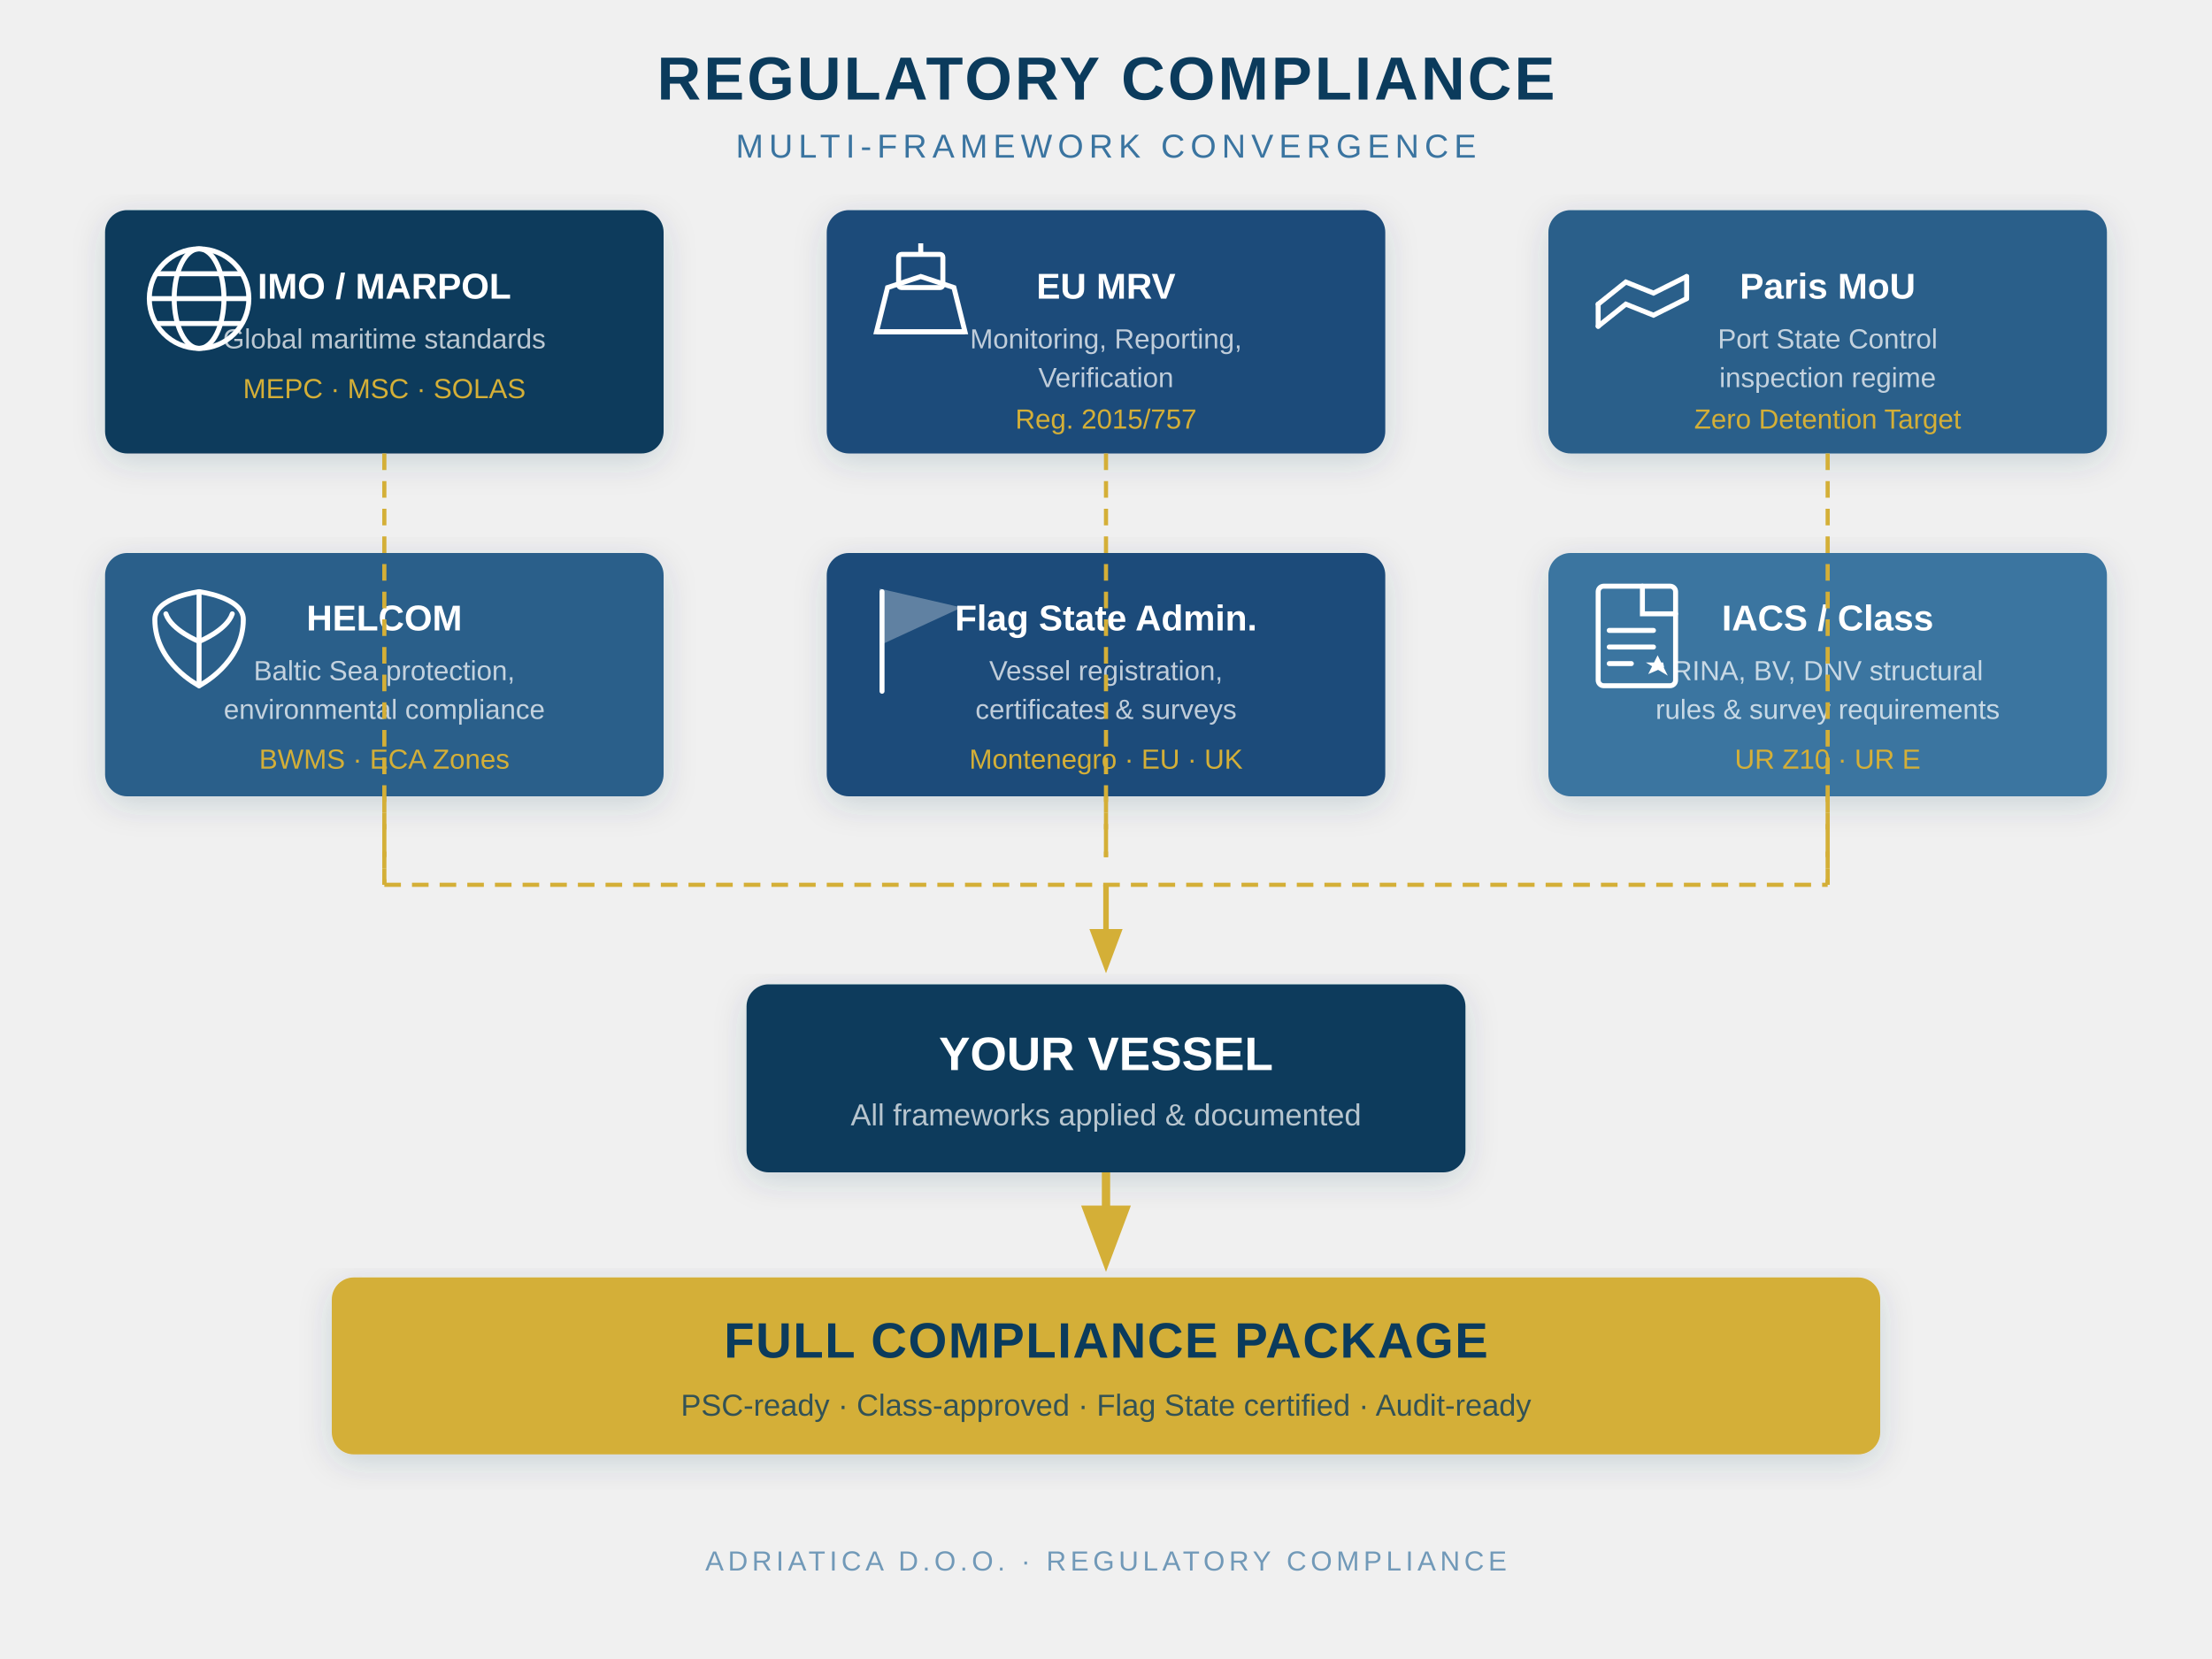
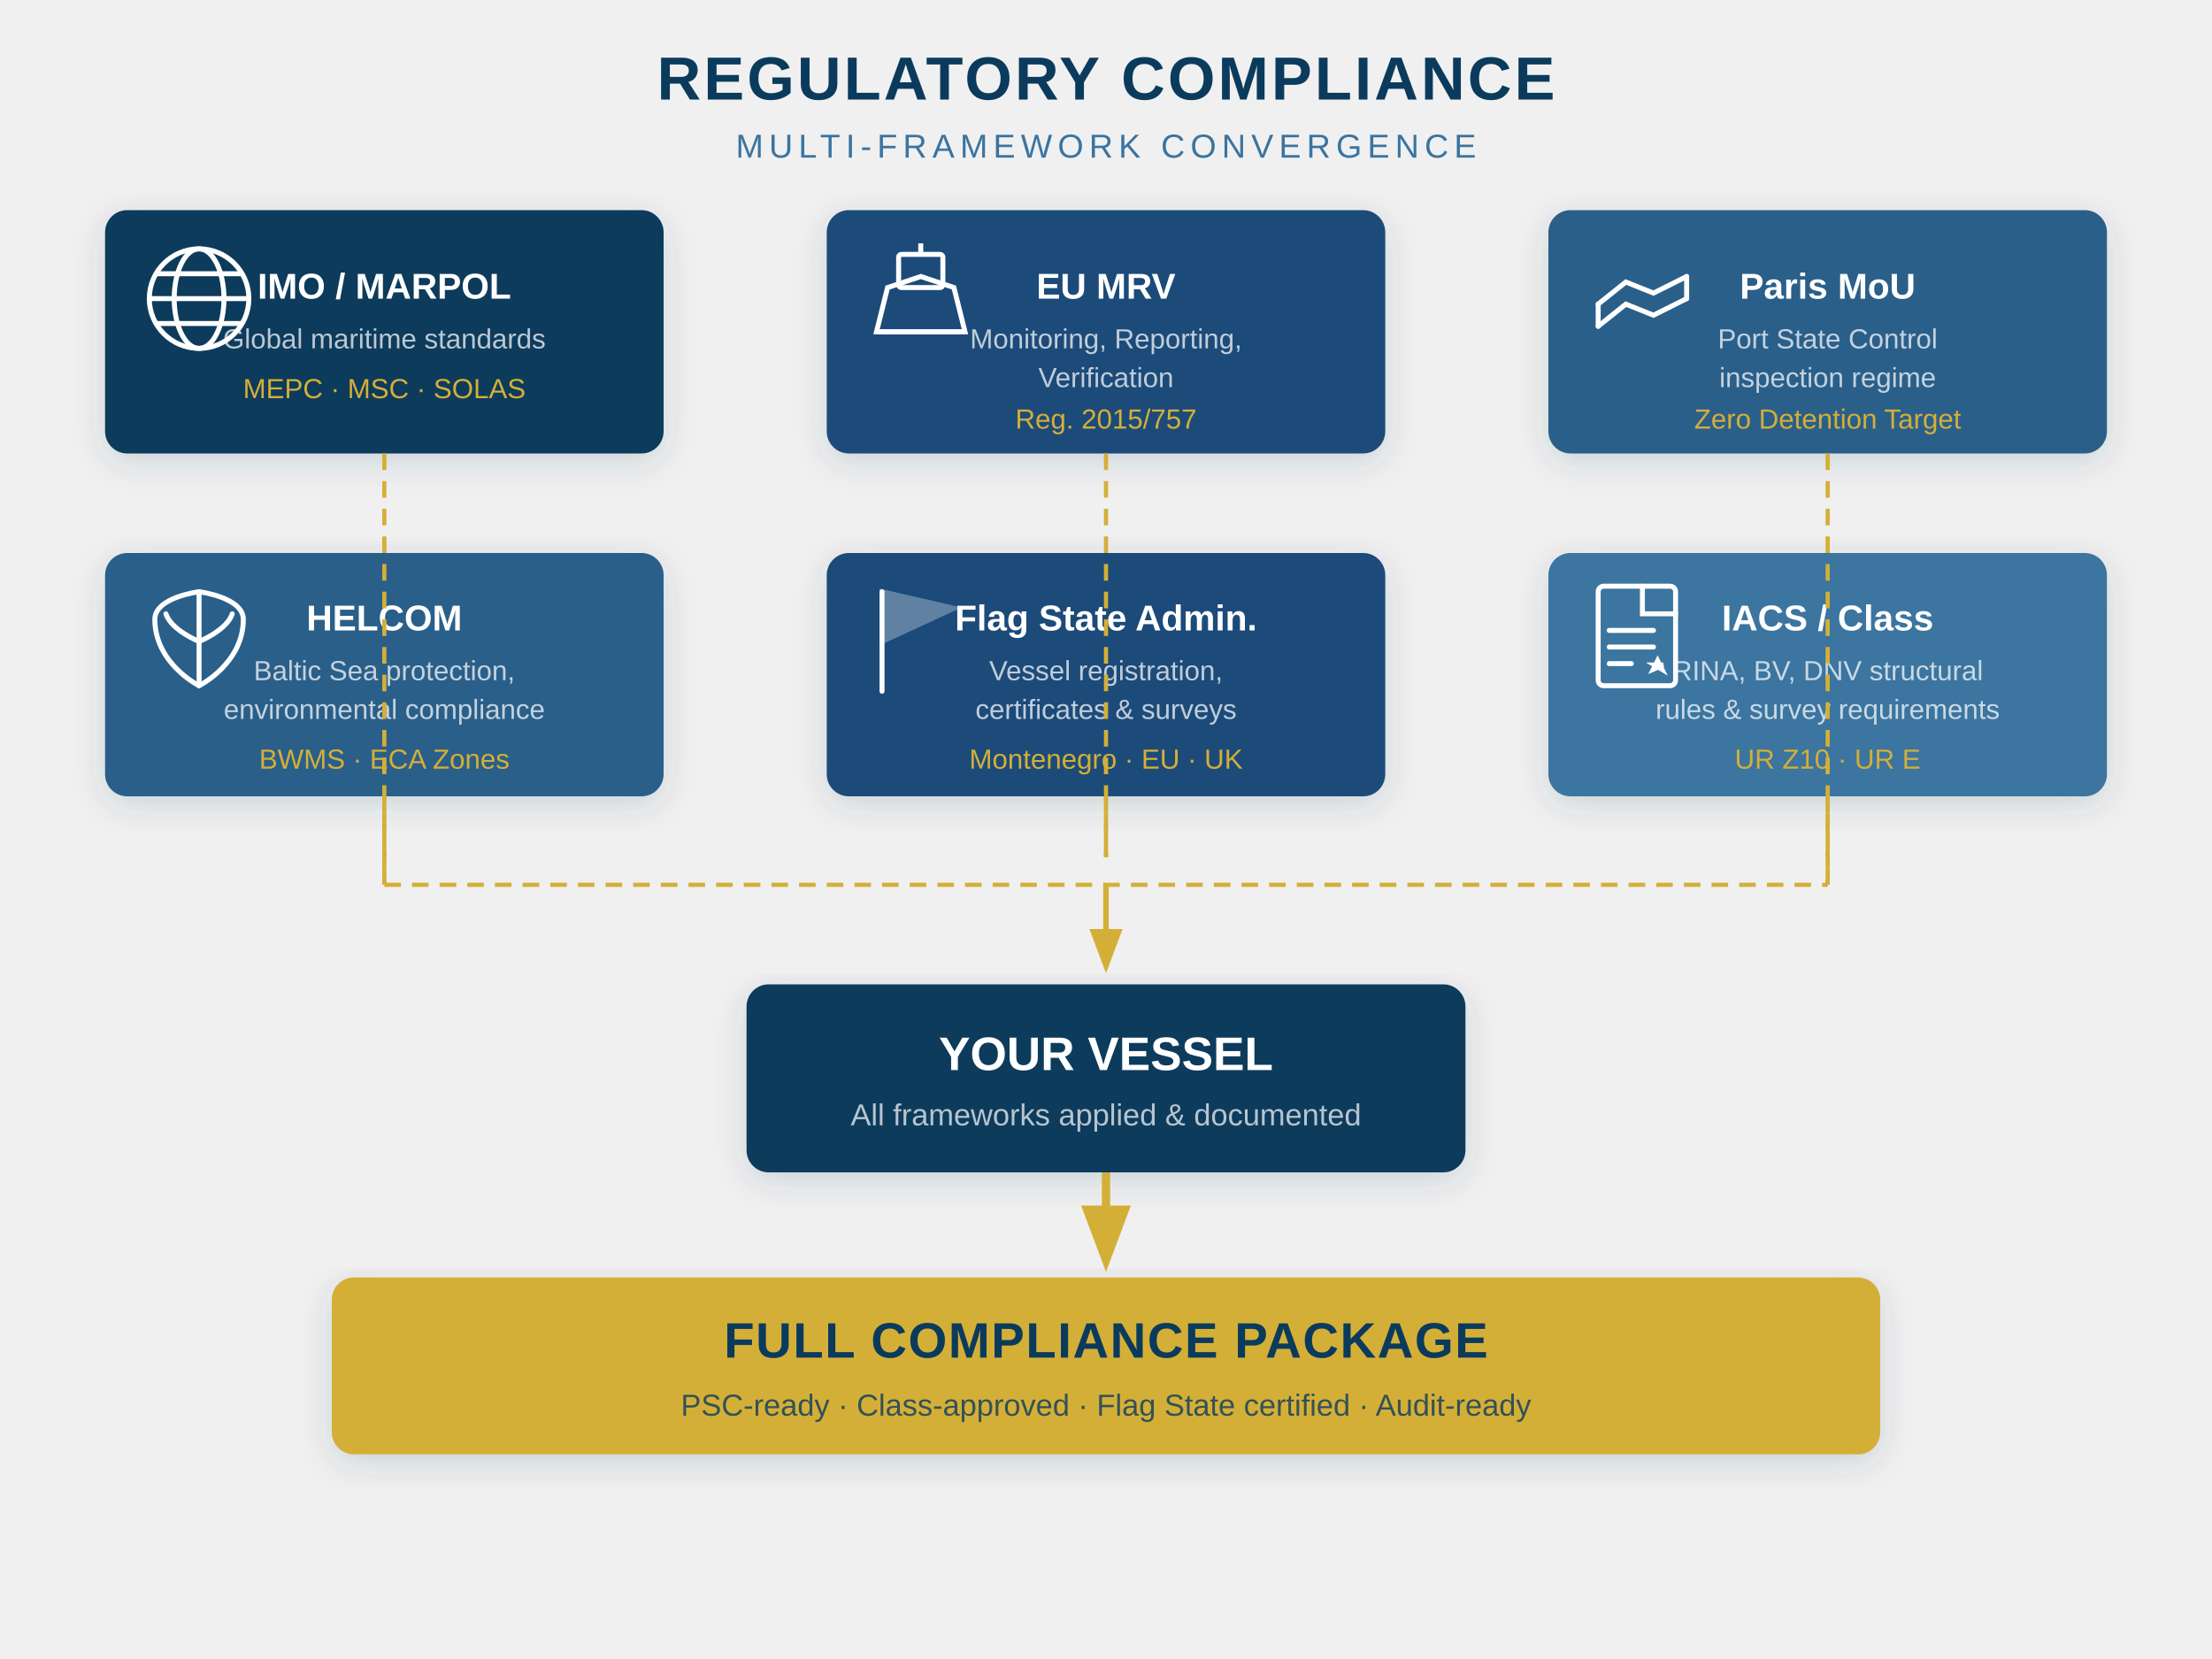
<svg xmlns="http://www.w3.org/2000/svg" viewBox="0 0 800 600" width="800" height="600">
  <defs>
    <filter id="sh5" x="-10%" y="-10%" width="120%" height="130%">
      <feDropShadow dx="0" dy="3" stdDeviation="6" flood-color="rgba(11,59,92,0.16)" />
    </filter>
    <marker id="arr5" markerWidth="8" markerHeight="8" refX="6" refY="3" orient="auto">
      <path d="M0,0 L0,6 L8,3 Z" fill="#D4AF37" />
    </marker>
  </defs>
  <text x="400" y="36" text-anchor="middle" font-family="Arial,Helvetica,sans-serif" font-size="22" font-weight="700" fill="#0B3B5C" letter-spacing="1">
    REGULATORY COMPLIANCE
  </text>
  <text x="400" y="57" text-anchor="middle" font-family="Arial,Helvetica,sans-serif" font-size="12" fill="#3A74A0" letter-spacing="2">MULTI-FRAMEWORK CONVERGENCE</text>
  <rect x="38" y="76" width="202" height="88" rx="8" fill="#0B3B5C" filter="url(#sh5)" />
  <g transform="translate(52,88)" stroke="white" stroke-width="1.8" fill="none">
    <circle cx="20" cy="20" r="18" />
    <ellipse cx="20" cy="20" rx="9" ry="18" />
    <line x1="2" y1="20" x2="38" y2="20" />
    <line x1="4" y1="11" x2="36" y2="11" />
    <line x1="4" y1="29" x2="36" y2="29" />
  </g>
  <text x="139" y="108" text-anchor="middle" font-family="Arial,Helvetica,sans-serif" font-size="13" font-weight="700" fill="white">IMO / MARPOL</text>
  <text x="139" y="126" text-anchor="middle" font-family="Arial,Helvetica,sans-serif" font-size="10" fill="rgba(255,255,255,0.72)">Global maritime standards</text>
  <text x="139" y="144" text-anchor="middle" font-family="Arial,Helvetica,sans-serif" font-size="10" fill="#D4AF37">MEPC · MSC · SOLAS</text>
  <rect x="299" y="76" width="202" height="88" rx="8" fill="#1A4B7A" filter="url(#sh5)" />
  <g transform="translate(313,88)" stroke="white" stroke-width="1.8" fill="none">
    <path d="M4,32 L8,16 L20,12 L32,16 L36,32 Z" />
    <rect x="12" y="4" width="16" height="12" rx="1" />
    <line x1="20" y1="0" x2="20" y2="4" />
    <line x1="4" y1="32" x2="36" y2="32" />
  </g>
  <text x="400" y="108" text-anchor="middle" font-family="Arial,Helvetica,sans-serif" font-size="13" font-weight="700" fill="white">EU MRV</text>
  <text x="400" y="126" text-anchor="middle" font-family="Arial,Helvetica,sans-serif" font-size="10" fill="rgba(255,255,255,0.72)">Monitoring, Reporting,</text>
  <text x="400" y="140" text-anchor="middle" font-family="Arial,Helvetica,sans-serif" font-size="10" fill="rgba(255,255,255,0.72)">Verification</text>
  <text x="400" y="155" text-anchor="middle" font-family="Arial,Helvetica,sans-serif" font-size="10" fill="#D4AF37">Reg. 2015/757</text>
  <rect x="560" y="76" width="202" height="88" rx="8" fill="#2A5F8A" filter="url(#sh5)" />
  <g transform="translate(574,90)" stroke="white" stroke-width="1.8" fill="none" stroke-linecap="round">
    <path d="M4,20 L14,12 L24,16 L36,10" />
    <path d="M4,28 L14,20 L24,24 L36,18" />
    <line x1="4" y1="20" x2="4" y2="28" />
    <line x1="36" y1="10" x2="36" y2="18" />
  </g>
  <text x="661" y="108" text-anchor="middle" font-family="Arial,Helvetica,sans-serif" font-size="13" font-weight="700" fill="white">Paris MoU</text>
  <text x="661" y="126" text-anchor="middle" font-family="Arial,Helvetica,sans-serif" font-size="10" fill="rgba(255,255,255,0.72)">Port State Control</text>
  <text x="661" y="140" text-anchor="middle" font-family="Arial,Helvetica,sans-serif" font-size="10" fill="rgba(255,255,255,0.72)">inspection regime</text>
  <text x="661" y="155" text-anchor="middle" font-family="Arial,Helvetica,sans-serif" font-size="10" fill="#D4AF37">Zero Detention Target</text>
  <rect x="38" y="200" width="202" height="88" rx="8" fill="#2A5F8A" filter="url(#sh5)" />
  <g transform="translate(52,212)" stroke="white" stroke-width="1.8" fill="none" stroke-linecap="round">
    <path d="M20,36 C20,36 4,28 4,12 C4,4 20,2 20,2 C20,2 36,4 36,12 C36,28 20,36 20,36Z" />
    <line x1="20" y1="2" x2="20" y2="36" />
    <path d="M20,20 C20,20 10,16 8,10" />
    <path d="M20,20 C20,20 30,16 32,10" />
  </g>
  <text x="139" y="228" text-anchor="middle" font-family="Arial,Helvetica,sans-serif" font-size="13" font-weight="700" fill="white">HELCOM</text>
  <text x="139" y="246" text-anchor="middle" font-family="Arial,Helvetica,sans-serif" font-size="10" fill="rgba(255,255,255,0.72)">Baltic Sea protection,</text>
  <text x="139" y="260" text-anchor="middle" font-family="Arial,Helvetica,sans-serif" font-size="10" fill="rgba(255,255,255,0.72)">environmental compliance</text>
  <text x="139" y="278" text-anchor="middle" font-family="Arial,Helvetica,sans-serif" font-size="10" fill="#D4AF37">BWMS · ECA Zones</text>
  <rect x="299" y="200" width="202" height="88" rx="8" fill="#1A4B7A" filter="url(#sh5)" />
  <g transform="translate(313,212)" stroke="white" stroke-width="1.8" fill="none" stroke-linecap="round">
    <line x1="6" y1="2" x2="6" y2="38" />
    <path d="M6,2 L32,8 L6,20 Z" fill="white" opacity="0.3" />
  </g>
  <text x="400" y="228" text-anchor="middle" font-family="Arial,Helvetica,sans-serif" font-size="13" font-weight="700" fill="white">Flag State Admin.</text>
  <text x="400" y="246" text-anchor="middle" font-family="Arial,Helvetica,sans-serif" font-size="10" fill="rgba(255,255,255,0.72)">Vessel registration,</text>
  <text x="400" y="260" text-anchor="middle" font-family="Arial,Helvetica,sans-serif" font-size="10" fill="rgba(255,255,255,0.72)">certificates &amp; surveys</text>
  <text x="400" y="278" text-anchor="middle" font-family="Arial,Helvetica,sans-serif" font-size="10" fill="#D4AF37">Montenegro · EU · UK</text>
  <rect x="560" y="200" width="202" height="88" rx="8" fill="#3A74A0" filter="url(#sh5)" />
  <g transform="translate(574,212)" stroke="white" stroke-width="1.8" fill="none" stroke-linecap="round">
    <rect x="4" y="0" width="28" height="36" rx="2" />
    <polyline points="20,0 20,10 32,10" />
    <line x1="8" y1="16" x2="24" y2="16" />
    <line x1="8" y1="22" x2="24" y2="22" />
    <line x1="8" y1="28" x2="16" y2="28" />
    <path d="M24,30 L25.5,27 L27,30 L24.5,28.5 L27.5,28.5 Z" fill="white" />
  </g>
  <text x="661" y="228" text-anchor="middle" font-family="Arial,Helvetica,sans-serif" font-size="13" font-weight="700" fill="white">IACS / Class</text>
  <text x="661" y="246" text-anchor="middle" font-family="Arial,Helvetica,sans-serif" font-size="10" fill="rgba(255,255,255,0.72)">RINA, BV, DNV structural</text>
  <text x="661" y="260" text-anchor="middle" font-family="Arial,Helvetica,sans-serif" font-size="10" fill="rgba(255,255,255,0.72)">rules &amp; survey requirements</text>
  <text x="661" y="278" text-anchor="middle" font-family="Arial,Helvetica,sans-serif" font-size="10" fill="#D4AF37">UR Z10 · UR E</text>
  <line x1="139" y1="164" x2="139" y2="320" stroke="#D4AF37" stroke-width="1.5" stroke-dasharray="6,4" />
  <line x1="139" y1="288" x2="139" y2="320" stroke="#D4AF37" stroke-width="1.5" stroke-dasharray="6,4" />
  <line x1="400" y1="164" x2="400" y2="310" stroke="#D4AF37" stroke-width="1.5" stroke-dasharray="6,4" />
  <line x1="400" y1="288" x2="400" y2="310" stroke="#D4AF37" stroke-width="1.5" stroke-dasharray="6,4" />
  <line x1="661" y1="164" x2="661" y2="320" stroke="#D4AF37" stroke-width="1.5" stroke-dasharray="6,4" />
  <line x1="661" y1="288" x2="661" y2="320" stroke="#D4AF37" stroke-width="1.5" stroke-dasharray="6,4" />
  <line x1="139" y1="320" x2="661" y2="320" stroke="#D4AF37" stroke-width="1.5" stroke-dasharray="6,4" />
  <line x1="400" y1="320" x2="400" y2="348" stroke="#D4AF37" stroke-width="2" marker-end="url(#arr5)" />
  <rect x="270" y="356" width="260" height="68" rx="8" fill="#0B3B5C" filter="url(#sh5)" />
  <text x="400" y="387" text-anchor="middle" font-family="Arial,Helvetica,sans-serif" font-size="17" font-weight="700" fill="white">YOUR VESSEL</text>
  <text x="400" y="407" text-anchor="middle" font-family="Arial,Helvetica,sans-serif" font-size="11" fill="rgba(255,255,255,0.70)">All frameworks applied &amp; documented</text>
  <line x1="400" y1="424" x2="400" y2="454" stroke="#D4AF37" stroke-width="3" marker-end="url(#arr5)" />
  <rect x="120" y="462" width="560" height="64" rx="8" fill="#D4AF37" filter="url(#sh5)" />
  <text x="400" y="491" text-anchor="middle" font-family="Arial,Helvetica,sans-serif" font-size="18" font-weight="700" fill="#0B3B5C" letter-spacing="0.5">
    FULL COMPLIANCE PACKAGE
  </text>
  <text x="400" y="512" text-anchor="middle" font-family="Arial,Helvetica,sans-serif" font-size="11" fill="#0B3B5C" opacity="0.8">
    PSC-ready · Class-approved · Flag State certified · Audit-ready
  </text>
-   <text x="400" y="568" text-anchor="middle" font-family="Arial,Helvetica,sans-serif" font-size="10" fill="#3A74A0" letter-spacing="1.5" opacity="0.7">
-     ADRIATICA D.O.O. · REGULATORY COMPLIANCE
-   </text>
</svg>
